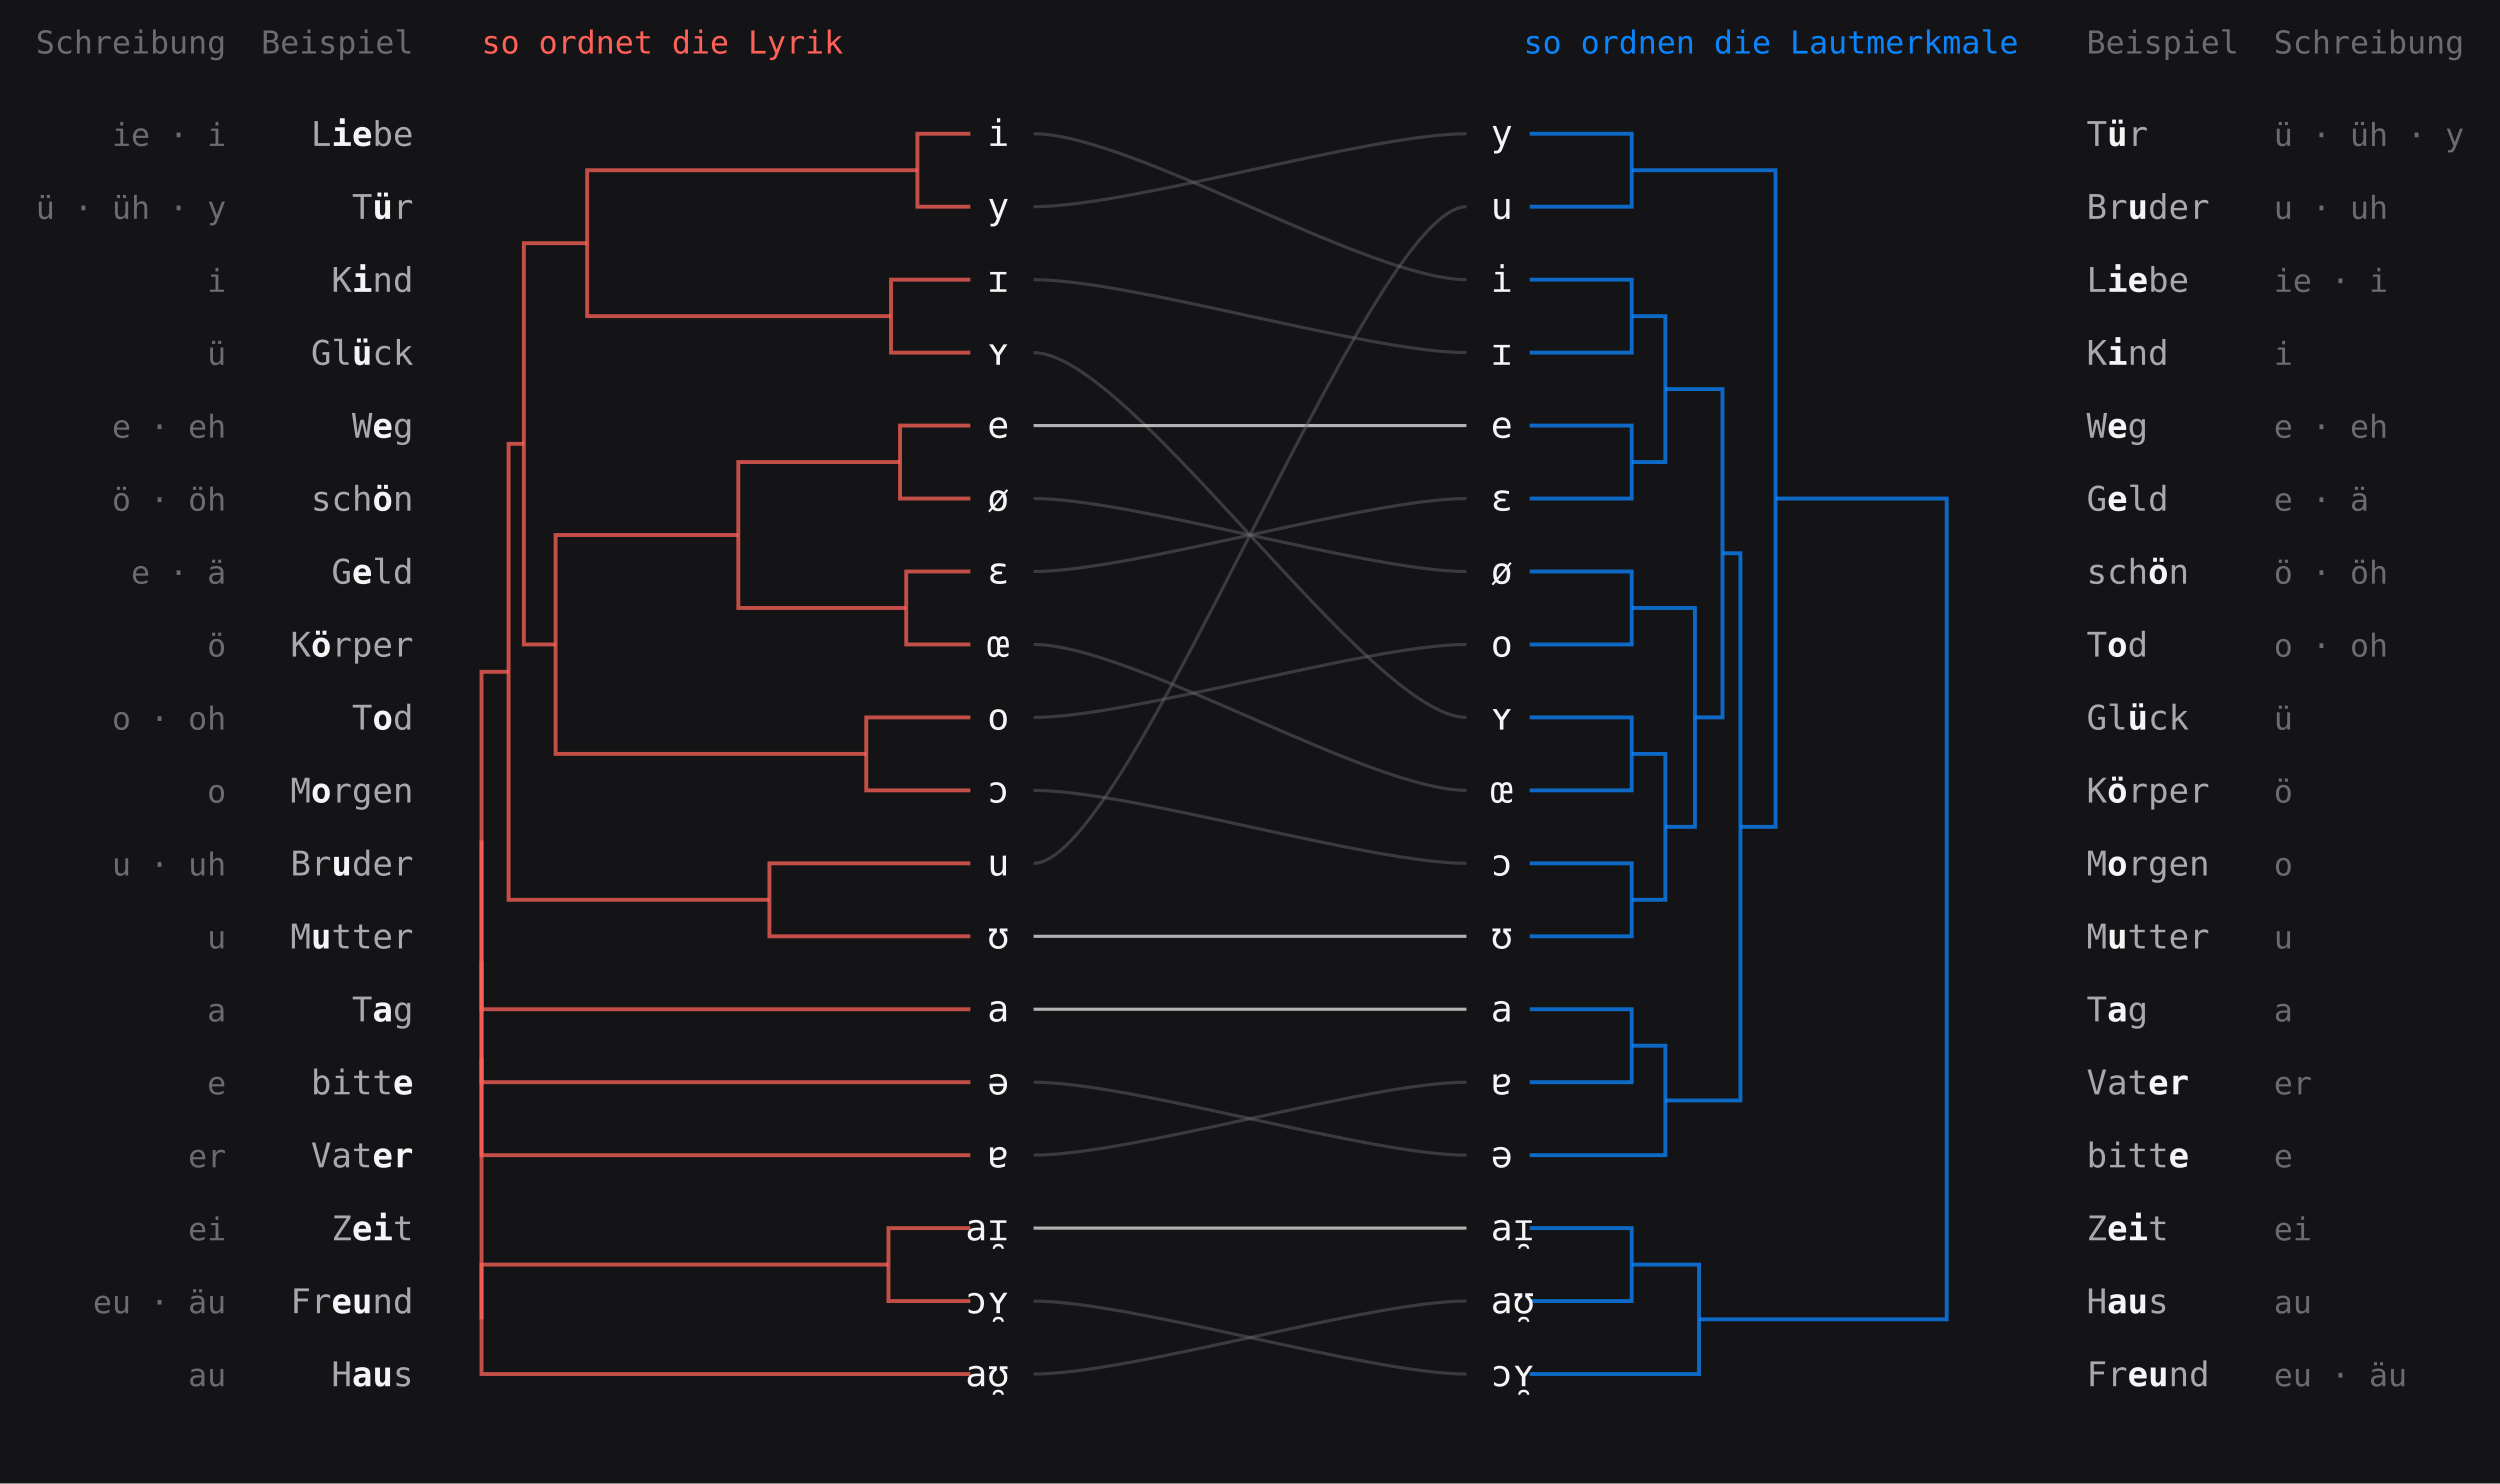
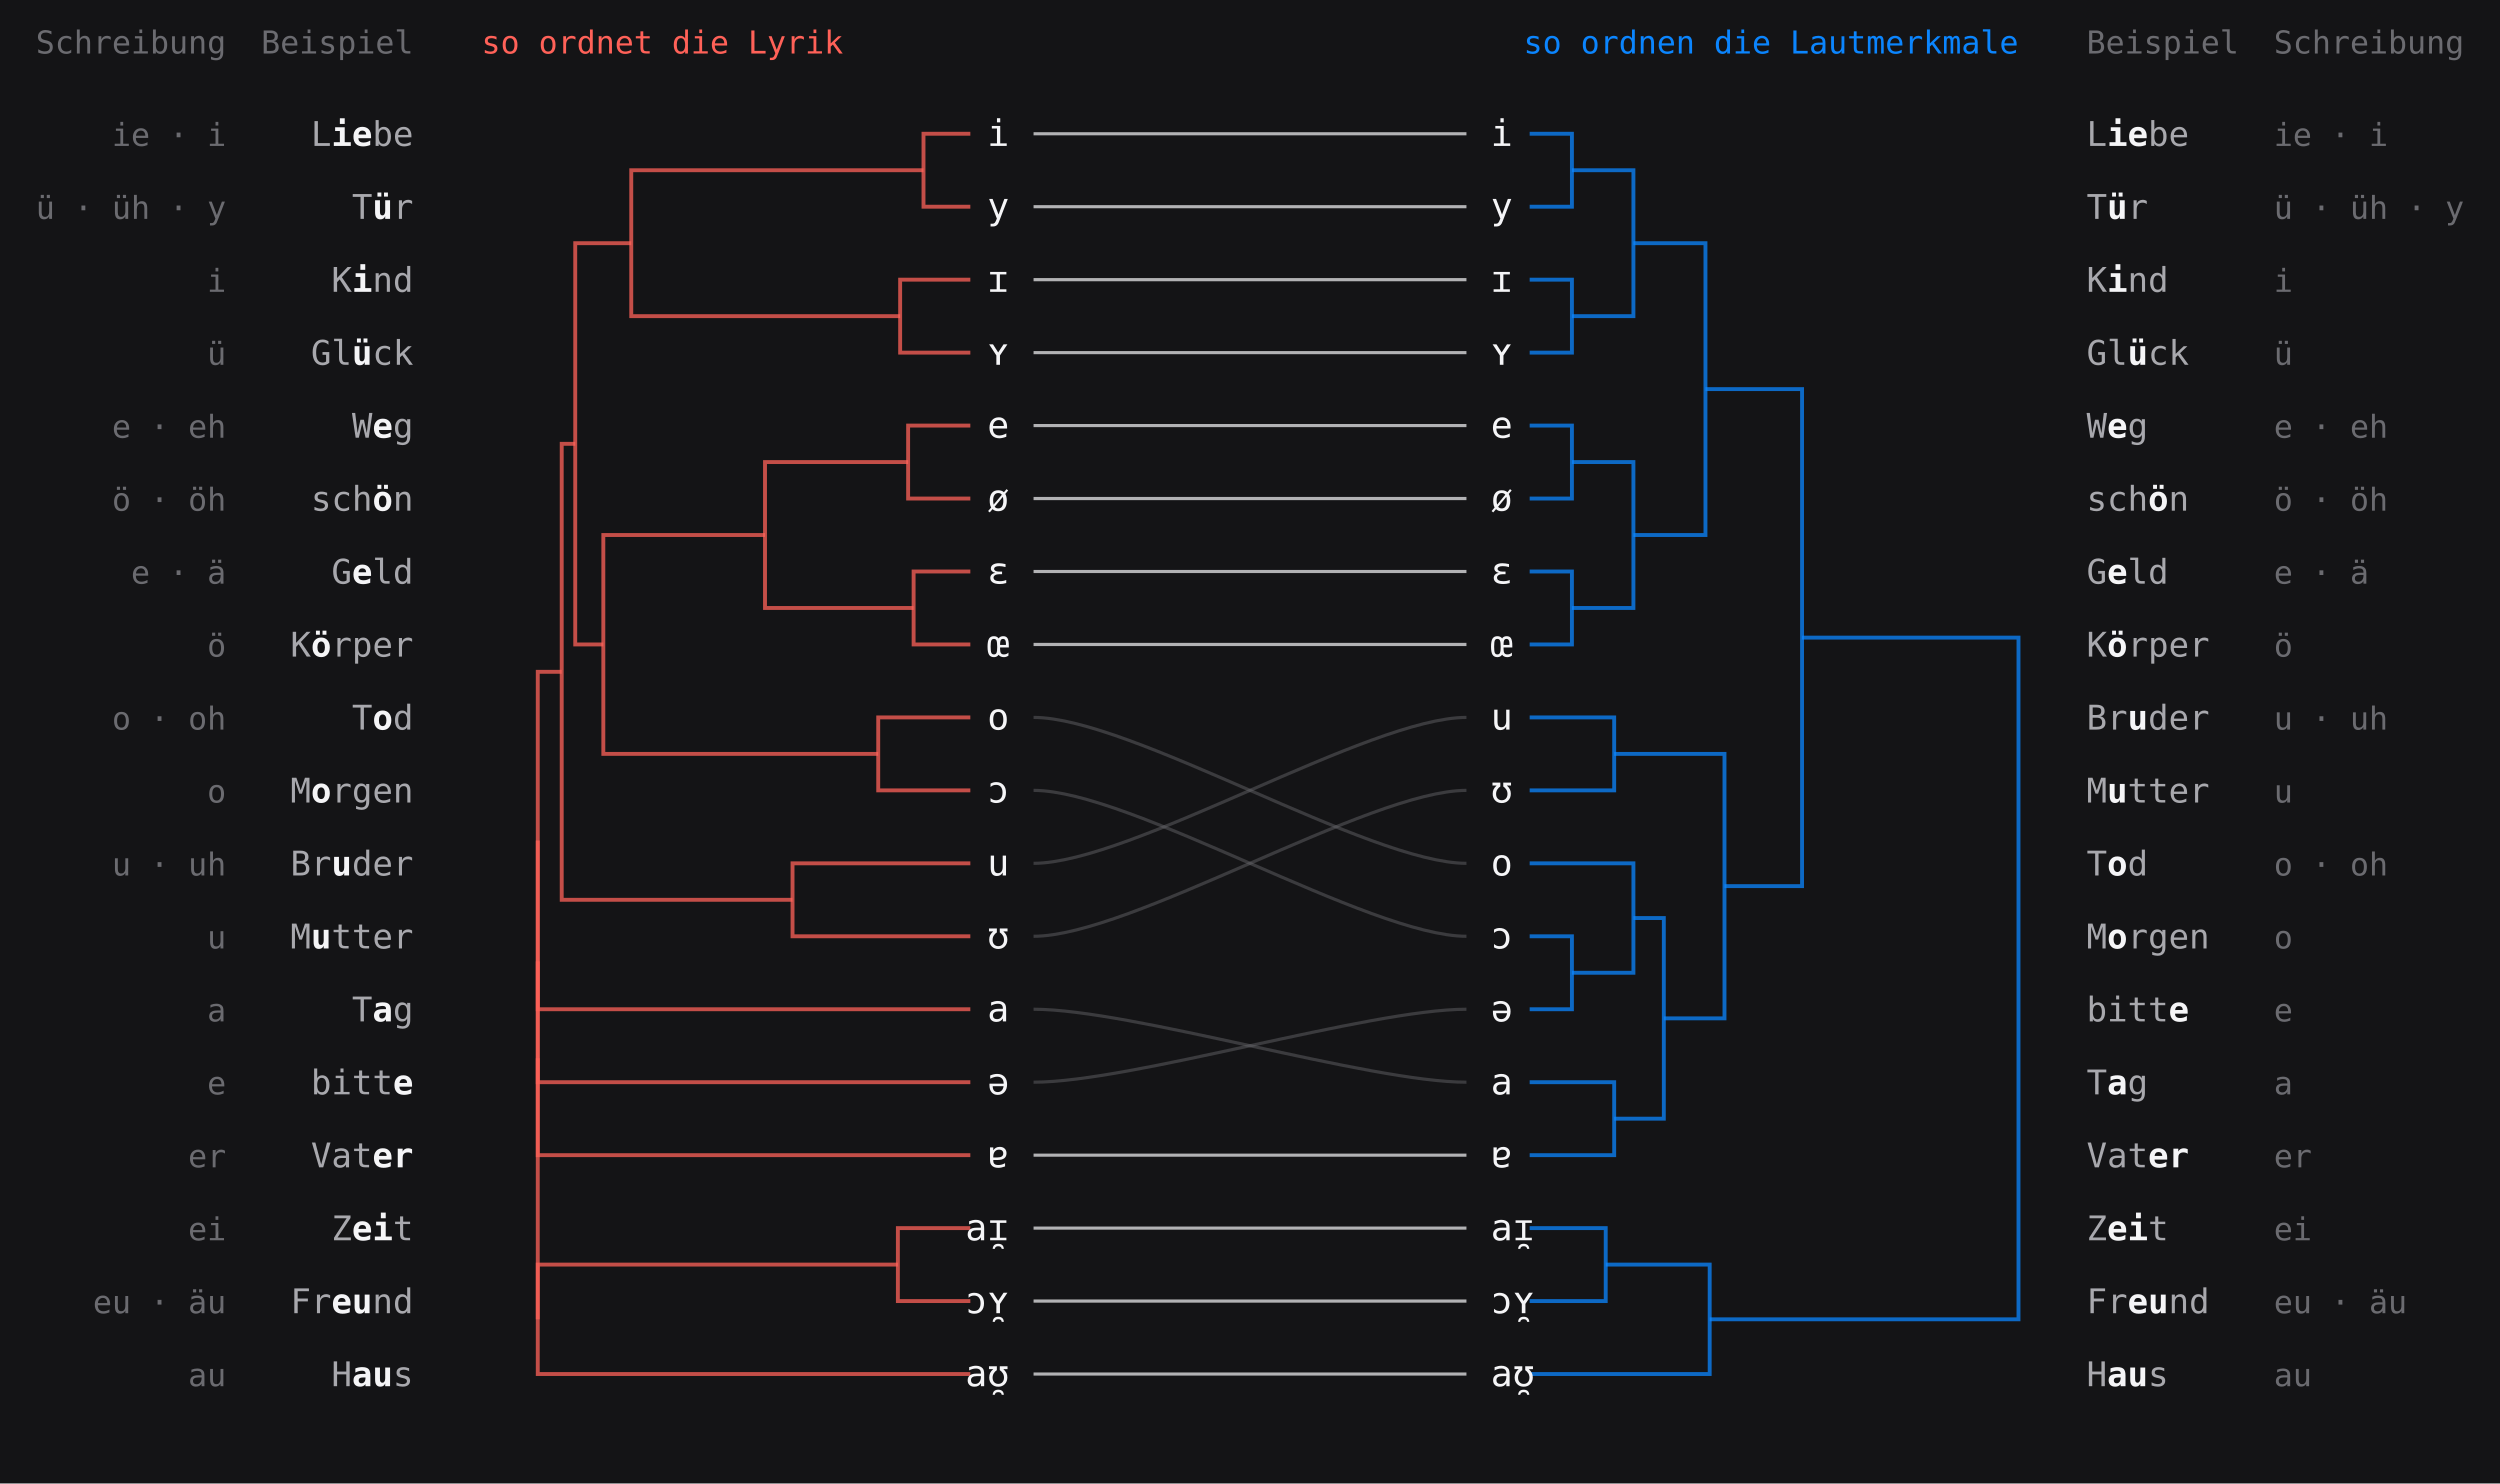
<svg xmlns="http://www.w3.org/2000/svg" viewBox="0 0 1028 610" font-family="ui-monospace,Menlo,monospace">
  <rect width="1028" height="610" fill="#141416" />
-   <path d="M399 55H377.239V85H399" fill="none" stroke="#ff6158" stroke-width="1.6" stroke-opacity=".75" />
-   <path d="M399 115H366.386V145H399" fill="none" stroke="#ff6158" stroke-width="1.6" stroke-opacity=".75" />
-   <path d="M377.239 70H241.445V130H366.386" fill="none" stroke="#ff6158" stroke-width="1.6" stroke-opacity=".75" />
-   <path d="M399 175H370.096V205H399" fill="none" stroke="#ff6158" stroke-width="1.6" stroke-opacity=".75" />
-   <path d="M399 235H372.643V265H399" fill="none" stroke="#ff6158" stroke-width="1.6" stroke-opacity=".75" />
-   <path d="M370.096 190H303.594V250H372.643" fill="none" stroke="#ff6158" stroke-width="1.6" stroke-opacity=".75" />
-   <path d="M399 295H356.198V325H399" fill="none" stroke="#ff6158" stroke-width="1.6" stroke-opacity=".75" />
-   <path d="M303.594 220H228.466V310H356.198" fill="none" stroke="#ff6158" stroke-width="1.6" stroke-opacity=".75" />
-   <path d="M241.445 100H215.409V265H228.466" fill="none" stroke="#ff6158" stroke-width="1.6" stroke-opacity=".75" />
-   <path d="M399 355H316.385V385H399" fill="none" stroke="#ff6158" stroke-width="1.6" stroke-opacity=".75" />
-   <path d="M215.409 182.5H209.13V370H316.385" fill="none" stroke="#ff6158" stroke-width="1.6" stroke-opacity=".75" />
-   <path d="M209.13 276.25H198V415H399" fill="none" stroke="#ff6158" stroke-width="1.6" stroke-opacity=".75" />
-   <path d="M198 345.625H198V445H399" fill="none" stroke="#ff6158" stroke-width="1.6" stroke-opacity=".75" />
-   <path d="M198 395.312H198V475H399" fill="none" stroke="#ff6158" stroke-width="1.6" stroke-opacity=".75" />
-   <path d="M399 505H365.334V535H399" fill="none" stroke="#ff6158" stroke-width="1.6" stroke-opacity=".75" />
-   <path d="M365.334 520H198V565H399" fill="none" stroke="#ff6158" stroke-width="1.6" stroke-opacity=".75" />
-   <path d="M198 435.156H198V542.5H198" fill="none" stroke="#ff6158" stroke-width="1.6" stroke-opacity=".75" />
-   <path d="M629 55H670.95V85H629" fill="none" stroke="#0b85fe" stroke-width="1.6" stroke-opacity=".75" />
-   <path d="M629 115H670.95V145H629" fill="none" stroke="#0b85fe" stroke-width="1.6" stroke-opacity=".75" />
-   <path d="M629 175H670.95V205H629" fill="none" stroke="#0b85fe" stroke-width="1.6" stroke-opacity=".75" />
-   <path d="M670.95 130H684.793V190H670.95" fill="none" stroke="#0b85fe" stroke-width="1.6" stroke-opacity=".75" />
-   <path d="M629 235H670.95V265H629" fill="none" stroke="#0b85fe" stroke-width="1.6" stroke-opacity=".75" />
-   <path d="M629 295H670.95V325H629" fill="none" stroke="#0b85fe" stroke-width="1.6" stroke-opacity=".75" />
-   <path d="M629 355H670.95V385H629" fill="none" stroke="#0b85fe" stroke-width="1.6" stroke-opacity=".75" />
-   <path d="M670.95 310H684.793V370H670.95" fill="none" stroke="#0b85fe" stroke-width="1.6" stroke-opacity=".75" />
-   <path d="M670.95 250H696.952V340H684.793" fill="none" stroke="#0b85fe" stroke-width="1.6" stroke-opacity=".75" />
-   <path d="M684.793 160H708.281V295H696.952" fill="none" stroke="#0b85fe" stroke-width="1.6" stroke-opacity=".75" />
-   <path d="M629 415H670.95V445H629" fill="none" stroke="#0b85fe" stroke-width="1.6" stroke-opacity=".75" />
-   <path d="M670.95 430H684.793V475H629" fill="none" stroke="#0b85fe" stroke-width="1.6" stroke-opacity=".75" />
-   <path d="M708.281 227.5H715.668V452.5H684.793" fill="none" stroke="#0b85fe" stroke-width="1.6" stroke-opacity=".75" />
-   <path d="M670.95 70H730.098V340H715.668" fill="none" stroke="#0b85fe" stroke-width="1.6" stroke-opacity=".75" />
-   <path d="M629 505H670.95V535H629" fill="none" stroke="#0b85fe" stroke-width="1.6" stroke-opacity=".75" />
-   <path d="M670.95 520H698.636V565H629" fill="none" stroke="#0b85fe" stroke-width="1.6" stroke-opacity=".75" />
-   <path d="M730.098 205H800.476V542.5H698.636" fill="none" stroke="#0b85fe" stroke-width="1.6" stroke-opacity=".75" />
-   <path d="M425 55C465 55 563 115 603 115" fill="none" stroke="#6b6b70" stroke-width="1.3" stroke-opacity="0.45" />
+   <path d="M399 55H379.743V85H399" fill="none" stroke="#ff6158" stroke-width="1.6" stroke-opacity=".75" />
+   <path d="M399 115H370.139V145H399" fill="none" stroke="#ff6158" stroke-width="1.6" stroke-opacity=".75" />
+   <path d="M379.743 70H259.574V130H370.139" fill="none" stroke="#ff6158" stroke-width="1.6" stroke-opacity=".75" />
+   <path d="M399 175H373.422V205H399" fill="none" stroke="#ff6158" stroke-width="1.6" stroke-opacity=".75" />
+   <path d="M399 235H375.676V265H399" fill="none" stroke="#ff6158" stroke-width="1.6" stroke-opacity=".75" />
+   <path d="M373.422 190H314.572V250H375.676" fill="none" stroke="#ff6158" stroke-width="1.6" stroke-opacity=".75" />
+   <path d="M399 295H361.123V325H399" fill="none" stroke="#ff6158" stroke-width="1.6" stroke-opacity=".75" />
+   <path d="M314.572 220H248.088V310H361.123" fill="none" stroke="#ff6158" stroke-width="1.6" stroke-opacity=".75" />
+   <path d="M259.574 100H236.534V265H248.088" fill="none" stroke="#ff6158" stroke-width="1.6" stroke-opacity=".75" />
+   <path d="M399 355H325.891V385H399" fill="none" stroke="#ff6158" stroke-width="1.6" stroke-opacity=".75" />
+   <path d="M236.534 182.5H230.977V370H325.891" fill="none" stroke="#ff6158" stroke-width="1.6" stroke-opacity=".75" />
+   <path d="M230.977 276.25H221.128V415H399" fill="none" stroke="#ff6158" stroke-width="1.6" stroke-opacity=".75" />
+   <path d="M221.128 345.625H221.128V445H399" fill="none" stroke="#ff6158" stroke-width="1.6" stroke-opacity=".75" />
+   <path d="M221.128 395.312H221.128V475H399" fill="none" stroke="#ff6158" stroke-width="1.6" stroke-opacity=".75" />
+   <path d="M399 505H369.208V535H399" fill="none" stroke="#ff6158" stroke-width="1.6" stroke-opacity=".75" />
+   <path d="M369.208 520H221.128V565H399" fill="none" stroke="#ff6158" stroke-width="1.6" stroke-opacity=".75" />
+   <path d="M221.128 435.156H221.128V542.5H221.128" fill="none" stroke="#ff6158" stroke-width="1.6" stroke-opacity=".75" />
+   <path d="M629 55H646.376V85H629" fill="none" stroke="#0b85fe" stroke-width="1.6" stroke-opacity=".75" />
+   <path d="M629 115H646.376V145H629" fill="none" stroke="#0b85fe" stroke-width="1.6" stroke-opacity=".75" />
+   <path d="M646.376 70H671.66V130H646.376" fill="none" stroke="#0b85fe" stroke-width="1.6" stroke-opacity=".75" />
+   <path d="M629 175H646.376V205H629" fill="none" stroke="#0b85fe" stroke-width="1.6" stroke-opacity=".75" />
+   <path d="M629 235H646.376V265H629" fill="none" stroke="#0b85fe" stroke-width="1.6" stroke-opacity=".75" />
+   <path d="M646.376 190H671.66V250H646.376" fill="none" stroke="#0b85fe" stroke-width="1.6" stroke-opacity=".75" />
+   <path d="M671.66 100H701.286V220H671.66" fill="none" stroke="#0b85fe" stroke-width="1.6" stroke-opacity=".75" />
+   <path d="M629 295H663.751V325H629" fill="none" stroke="#0b85fe" stroke-width="1.6" stroke-opacity=".75" />
+   <path d="M629 385H646.376V415H629" fill="none" stroke="#0b85fe" stroke-width="1.6" stroke-opacity=".75" />
+   <path d="M629 355H671.66V400H646.376" fill="none" stroke="#0b85fe" stroke-width="1.6" stroke-opacity=".75" />
+   <path d="M629 445H663.751V475H629" fill="none" stroke="#0b85fe" stroke-width="1.6" stroke-opacity=".75" />
+   <path d="M671.66 377.5H684.165V460H663.751" fill="none" stroke="#0b85fe" stroke-width="1.6" stroke-opacity=".75" />
+   <path d="M663.751 310H709.106V418.75H684.165" fill="none" stroke="#0b85fe" stroke-width="1.6" stroke-opacity=".75" />
+   <path d="M701.286 160H741.005V364.375H709.106" fill="none" stroke="#0b85fe" stroke-width="1.6" stroke-opacity=".75" />
+   <path d="M629 505H660.272V535H629" fill="none" stroke="#0b85fe" stroke-width="1.6" stroke-opacity=".75" />
+   <path d="M660.272 520H703.02V565H629" fill="none" stroke="#0b85fe" stroke-width="1.6" stroke-opacity=".75" />
+   <path d="M741.005 262.188H830V542.5H703.02" fill="none" stroke="#0b85fe" stroke-width="1.6" stroke-opacity=".75" />
+   <path d="M425 55C465 55 563 55 603 55" fill="none" stroke="#f5f5f7" stroke-width="1.3" stroke-opacity="0.7" />
  <text x="415" y="60" text-anchor="end" fill="#f5f5f7" font-size="15">i</text>
-   <text x="613" y="120" fill="#f5f5f7" font-size="15">i</text>
-   <path d="M425 85C465 85 563 55 603 55" fill="none" stroke="#6b6b70" stroke-width="1.3" stroke-opacity="0.45" />
+   <text x="613" y="60" fill="#f5f5f7" font-size="15">i</text>
+   <path d="M425 85C465 85 563 85 603 85" fill="none" stroke="#f5f5f7" stroke-width="1.3" stroke-opacity="0.7" />
  <text x="415" y="90" text-anchor="end" fill="#f5f5f7" font-size="15">y</text>
-   <text x="613" y="60" fill="#f5f5f7" font-size="15">y</text>
-   <path d="M425 115C465 115 563 145 603 145" fill="none" stroke="#6b6b70" stroke-width="1.3" stroke-opacity="0.45" />
+   <text x="613" y="90" fill="#f5f5f7" font-size="15">y</text>
+   <path d="M425 115C465 115 563 115 603 115" fill="none" stroke="#f5f5f7" stroke-width="1.3" stroke-opacity="0.7" />
  <text x="415" y="120" text-anchor="end" fill="#f5f5f7" font-size="15">ɪ</text>
-   <text x="613" y="150" fill="#f5f5f7" font-size="15">ɪ</text>
-   <path d="M425 145C465 145 563 295 603 295" fill="none" stroke="#6b6b70" stroke-width="1.3" stroke-opacity="0.45" />
+   <text x="613" y="120" fill="#f5f5f7" font-size="15">ɪ</text>
+   <path d="M425 145C465 145 563 145 603 145" fill="none" stroke="#f5f5f7" stroke-width="1.3" stroke-opacity="0.7" />
  <text x="415" y="150" text-anchor="end" fill="#f5f5f7" font-size="15">ʏ</text>
-   <text x="613" y="300" fill="#f5f5f7" font-size="15">ʏ</text>
+   <text x="613" y="150" fill="#f5f5f7" font-size="15">ʏ</text>
  <path d="M425 175C465 175 563 175 603 175" fill="none" stroke="#f5f5f7" stroke-width="1.3" stroke-opacity="0.7" />
  <text x="415" y="180" text-anchor="end" fill="#f5f5f7" font-size="15">e</text>
  <text x="613" y="180" fill="#f5f5f7" font-size="15">e</text>
-   <path d="M425 205C465 205 563 235 603 235" fill="none" stroke="#6b6b70" stroke-width="1.3" stroke-opacity="0.45" />
+   <path d="M425 205C465 205 563 205 603 205" fill="none" stroke="#f5f5f7" stroke-width="1.3" stroke-opacity="0.7" />
  <text x="415" y="210" text-anchor="end" fill="#f5f5f7" font-size="15">ø</text>
-   <text x="613" y="240" fill="#f5f5f7" font-size="15">ø</text>
-   <path d="M425 235C465 235 563 205 603 205" fill="none" stroke="#6b6b70" stroke-width="1.3" stroke-opacity="0.45" />
+   <text x="613" y="210" fill="#f5f5f7" font-size="15">ø</text>
+   <path d="M425 235C465 235 563 235 603 235" fill="none" stroke="#f5f5f7" stroke-width="1.3" stroke-opacity="0.7" />
  <text x="415" y="240" text-anchor="end" fill="#f5f5f7" font-size="15">ɛ</text>
-   <text x="613" y="210" fill="#f5f5f7" font-size="15">ɛ</text>
-   <path d="M425 265C465 265 563 325 603 325" fill="none" stroke="#6b6b70" stroke-width="1.3" stroke-opacity="0.45" />
+   <text x="613" y="240" fill="#f5f5f7" font-size="15">ɛ</text>
+   <path d="M425 265C465 265 563 265 603 265" fill="none" stroke="#f5f5f7" stroke-width="1.3" stroke-opacity="0.7" />
  <text x="415" y="270" text-anchor="end" fill="#f5f5f7" font-size="15">œ</text>
-   <text x="613" y="330" fill="#f5f5f7" font-size="15">œ</text>
-   <path d="M425 295C465 295 563 265 603 265" fill="none" stroke="#6b6b70" stroke-width="1.3" stroke-opacity="0.45" />
+   <text x="613" y="270" fill="#f5f5f7" font-size="15">œ</text>
+   <path d="M425 295C465 295 563 355 603 355" fill="none" stroke="#6b6b70" stroke-width="1.3" stroke-opacity="0.45" />
  <text x="415" y="300" text-anchor="end" fill="#f5f5f7" font-size="15">o</text>
-   <text x="613" y="270" fill="#f5f5f7" font-size="15">o</text>
-   <path d="M425 325C465 325 563 355 603 355" fill="none" stroke="#6b6b70" stroke-width="1.3" stroke-opacity="0.45" />
+   <text x="613" y="360" fill="#f5f5f7" font-size="15">o</text>
+   <path d="M425 325C465 325 563 385 603 385" fill="none" stroke="#6b6b70" stroke-width="1.3" stroke-opacity="0.45" />
  <text x="415" y="330" text-anchor="end" fill="#f5f5f7" font-size="15">ɔ</text>
-   <text x="613" y="360" fill="#f5f5f7" font-size="15">ɔ</text>
-   <path d="M425 355C465 355 563 85 603 85" fill="none" stroke="#6b6b70" stroke-width="1.3" stroke-opacity="0.45" />
+   <text x="613" y="390" fill="#f5f5f7" font-size="15">ɔ</text>
+   <path d="M425 355C465 355 563 295 603 295" fill="none" stroke="#6b6b70" stroke-width="1.3" stroke-opacity="0.45" />
  <text x="415" y="360" text-anchor="end" fill="#f5f5f7" font-size="15">u</text>
-   <text x="613" y="90" fill="#f5f5f7" font-size="15">u</text>
-   <path d="M425 385C465 385 563 385 603 385" fill="none" stroke="#f5f5f7" stroke-width="1.3" stroke-opacity="0.7" />
+   <text x="613" y="300" fill="#f5f5f7" font-size="15">u</text>
+   <path d="M425 385C465 385 563 325 603 325" fill="none" stroke="#6b6b70" stroke-width="1.3" stroke-opacity="0.45" />
  <text x="415" y="390" text-anchor="end" fill="#f5f5f7" font-size="15">ʊ</text>
-   <text x="613" y="390" fill="#f5f5f7" font-size="15">ʊ</text>
-   <path d="M425 415C465 415 563 415 603 415" fill="none" stroke="#f5f5f7" stroke-width="1.3" stroke-opacity="0.7" />
+   <text x="613" y="330" fill="#f5f5f7" font-size="15">ʊ</text>
+   <path d="M425 415C465 415 563 445 603 445" fill="none" stroke="#6b6b70" stroke-width="1.3" stroke-opacity="0.45" />
  <text x="415" y="420" text-anchor="end" fill="#f5f5f7" font-size="15">a</text>
-   <text x="613" y="420" fill="#f5f5f7" font-size="15">a</text>
-   <path d="M425 445C465 445 563 475 603 475" fill="none" stroke="#6b6b70" stroke-width="1.3" stroke-opacity="0.45" />
+   <text x="613" y="450" fill="#f5f5f7" font-size="15">a</text>
+   <path d="M425 445C465 445 563 415 603 415" fill="none" stroke="#6b6b70" stroke-width="1.3" stroke-opacity="0.45" />
  <text x="415" y="450" text-anchor="end" fill="#f5f5f7" font-size="15">ə</text>
-   <text x="613" y="480" fill="#f5f5f7" font-size="15">ə</text>
-   <path d="M425 475C465 475 563 445 603 445" fill="none" stroke="#6b6b70" stroke-width="1.3" stroke-opacity="0.45" />
+   <text x="613" y="420" fill="#f5f5f7" font-size="15">ə</text>
+   <path d="M425 475C465 475 563 475 603 475" fill="none" stroke="#f5f5f7" stroke-width="1.3" stroke-opacity="0.7" />
  <text x="415" y="480" text-anchor="end" fill="#f5f5f7" font-size="15">ɐ</text>
-   <text x="613" y="450" fill="#f5f5f7" font-size="15">ɐ</text>
+   <text x="613" y="480" fill="#f5f5f7" font-size="15">ɐ</text>
  <path d="M425 505C465 505 563 505 603 505" fill="none" stroke="#f5f5f7" stroke-width="1.3" stroke-opacity="0.7" />
  <text x="415" y="510" text-anchor="end" fill="#f5f5f7" font-size="15">aɪ̯</text>
  <text x="613" y="510" fill="#f5f5f7" font-size="15">aɪ̯</text>
-   <path d="M425 535C465 535 563 565 603 565" fill="none" stroke="#6b6b70" stroke-width="1.3" stroke-opacity="0.45" />
+   <path d="M425 535C465 535 563 535 603 535" fill="none" stroke="#f5f5f7" stroke-width="1.3" stroke-opacity="0.7" />
  <text x="415" y="540" text-anchor="end" fill="#f5f5f7" font-size="15">ɔʏ̯</text>
-   <text x="613" y="570" fill="#f5f5f7" font-size="15">ɔʏ̯</text>
-   <path d="M425 565C465 565 563 535 603 535" fill="none" stroke="#6b6b70" stroke-width="1.3" stroke-opacity="0.45" />
+   <text x="613" y="540" fill="#f5f5f7" font-size="15">ɔʏ̯</text>
+   <path d="M425 565C465 565 563 565 603 565" fill="none" stroke="#f5f5f7" stroke-width="1.3" stroke-opacity="0.7" />
  <text x="415" y="570" text-anchor="end" fill="#f5f5f7" font-size="15">aʊ̯</text>
-   <text x="613" y="540" fill="#f5f5f7" font-size="15">aʊ̯</text>
+   <text x="613" y="570" fill="#f5f5f7" font-size="15">aʊ̯</text>
  <text x="170" y="60" text-anchor="end" fill="#a8a8ad" font-size="14">L<tspan font-weight="700" fill="#f5f5f7">ie</tspan>be</text>
  <text x="93" y="60" text-anchor="end" fill="#6b6b70" font-size="13">ie · i</text>
  <text x="170" y="90" text-anchor="end" fill="#a8a8ad" font-size="14">T<tspan font-weight="700" fill="#f5f5f7">ü</tspan>r</text>
  <text x="93" y="90" text-anchor="end" fill="#6b6b70" font-size="13">ü · üh · y</text>
  <text x="170" y="120" text-anchor="end" fill="#a8a8ad" font-size="14">K<tspan font-weight="700" fill="#f5f5f7">i</tspan>nd</text>
  <text x="93" y="120" text-anchor="end" fill="#6b6b70" font-size="13">i</text>
  <text x="170" y="150" text-anchor="end" fill="#a8a8ad" font-size="14">Gl<tspan font-weight="700" fill="#f5f5f7">ü</tspan>ck</text>
  <text x="93" y="150" text-anchor="end" fill="#6b6b70" font-size="13">ü</text>
  <text x="170" y="180" text-anchor="end" fill="#a8a8ad" font-size="14">W<tspan font-weight="700" fill="#f5f5f7">e</tspan>g</text>
  <text x="93" y="180" text-anchor="end" fill="#6b6b70" font-size="13">e · eh</text>
  <text x="170" y="210" text-anchor="end" fill="#a8a8ad" font-size="14">sch<tspan font-weight="700" fill="#f5f5f7">ö</tspan>n</text>
  <text x="93" y="210" text-anchor="end" fill="#6b6b70" font-size="13">ö · öh</text>
  <text x="170" y="240" text-anchor="end" fill="#a8a8ad" font-size="14">G<tspan font-weight="700" fill="#f5f5f7">e</tspan>ld</text>
  <text x="93" y="240" text-anchor="end" fill="#6b6b70" font-size="13">e · ä</text>
  <text x="170" y="270" text-anchor="end" fill="#a8a8ad" font-size="14">K<tspan font-weight="700" fill="#f5f5f7">ö</tspan>rper</text>
  <text x="93" y="270" text-anchor="end" fill="#6b6b70" font-size="13">ö</text>
  <text x="170" y="300" text-anchor="end" fill="#a8a8ad" font-size="14">T<tspan font-weight="700" fill="#f5f5f7">o</tspan>d</text>
  <text x="93" y="300" text-anchor="end" fill="#6b6b70" font-size="13">o · oh</text>
  <text x="170" y="330" text-anchor="end" fill="#a8a8ad" font-size="14">M<tspan font-weight="700" fill="#f5f5f7">o</tspan>rgen</text>
  <text x="93" y="330" text-anchor="end" fill="#6b6b70" font-size="13">o</text>
  <text x="170" y="360" text-anchor="end" fill="#a8a8ad" font-size="14">Br<tspan font-weight="700" fill="#f5f5f7">u</tspan>der</text>
  <text x="93" y="360" text-anchor="end" fill="#6b6b70" font-size="13">u · uh</text>
  <text x="170" y="390" text-anchor="end" fill="#a8a8ad" font-size="14">M<tspan font-weight="700" fill="#f5f5f7">u</tspan>tter</text>
  <text x="93" y="390" text-anchor="end" fill="#6b6b70" font-size="13">u</text>
  <text x="170" y="420" text-anchor="end" fill="#a8a8ad" font-size="14">T<tspan font-weight="700" fill="#f5f5f7">a</tspan>g</text>
  <text x="93" y="420" text-anchor="end" fill="#6b6b70" font-size="13">a</text>
  <text x="170" y="450" text-anchor="end" fill="#a8a8ad" font-size="14">bitt<tspan font-weight="700" fill="#f5f5f7">e</tspan>
  </text>
  <text x="93" y="450" text-anchor="end" fill="#6b6b70" font-size="13">e</text>
  <text x="170" y="480" text-anchor="end" fill="#a8a8ad" font-size="14">Vat<tspan font-weight="700" fill="#f5f5f7">er</tspan>
  </text>
  <text x="93" y="480" text-anchor="end" fill="#6b6b70" font-size="13">er</text>
  <text x="170" y="510" text-anchor="end" fill="#a8a8ad" font-size="14">Z<tspan font-weight="700" fill="#f5f5f7">ei</tspan>t</text>
  <text x="93" y="510" text-anchor="end" fill="#6b6b70" font-size="13">ei</text>
  <text x="170" y="540" text-anchor="end" fill="#a8a8ad" font-size="14">Fr<tspan font-weight="700" fill="#f5f5f7">eu</tspan>nd</text>
  <text x="93" y="540" text-anchor="end" fill="#6b6b70" font-size="13">eu · äu</text>
  <text x="170" y="570" text-anchor="end" fill="#a8a8ad" font-size="14">H<tspan font-weight="700" fill="#f5f5f7">au</tspan>s</text>
  <text x="93" y="570" text-anchor="end" fill="#6b6b70" font-size="13">au</text>
-   <text x="858" y="60" fill="#a8a8ad" font-size="14">T<tspan font-weight="700" fill="#f5f5f7">ü</tspan>r</text>
-   <text x="935" y="60" fill="#6b6b70" font-size="13">ü · üh · y</text>
-   <text x="858" y="90" fill="#a8a8ad" font-size="14">Br<tspan font-weight="700" fill="#f5f5f7">u</tspan>der</text>
-   <text x="935" y="90" fill="#6b6b70" font-size="13">u · uh</text>
-   <text x="858" y="120" fill="#a8a8ad" font-size="14">L<tspan font-weight="700" fill="#f5f5f7">ie</tspan>be</text>
-   <text x="935" y="120" fill="#6b6b70" font-size="13">ie · i</text>
-   <text x="858" y="150" fill="#a8a8ad" font-size="14">K<tspan font-weight="700" fill="#f5f5f7">i</tspan>nd</text>
-   <text x="935" y="150" fill="#6b6b70" font-size="13">i</text>
+   <text x="858" y="60" fill="#a8a8ad" font-size="14">L<tspan font-weight="700" fill="#f5f5f7">ie</tspan>be</text>
+   <text x="935" y="60" fill="#6b6b70" font-size="13">ie · i</text>
+   <text x="858" y="90" fill="#a8a8ad" font-size="14">T<tspan font-weight="700" fill="#f5f5f7">ü</tspan>r</text>
+   <text x="935" y="90" fill="#6b6b70" font-size="13">ü · üh · y</text>
+   <text x="858" y="120" fill="#a8a8ad" font-size="14">K<tspan font-weight="700" fill="#f5f5f7">i</tspan>nd</text>
+   <text x="935" y="120" fill="#6b6b70" font-size="13">i</text>
+   <text x="858" y="150" fill="#a8a8ad" font-size="14">Gl<tspan font-weight="700" fill="#f5f5f7">ü</tspan>ck</text>
+   <text x="935" y="150" fill="#6b6b70" font-size="13">ü</text>
  <text x="858" y="180" fill="#a8a8ad" font-size="14">W<tspan font-weight="700" fill="#f5f5f7">e</tspan>g</text>
  <text x="935" y="180" fill="#6b6b70" font-size="13">e · eh</text>
-   <text x="858" y="210" fill="#a8a8ad" font-size="14">G<tspan font-weight="700" fill="#f5f5f7">e</tspan>ld</text>
-   <text x="935" y="210" fill="#6b6b70" font-size="13">e · ä</text>
-   <text x="858" y="240" fill="#a8a8ad" font-size="14">sch<tspan font-weight="700" fill="#f5f5f7">ö</tspan>n</text>
-   <text x="935" y="240" fill="#6b6b70" font-size="13">ö · öh</text>
-   <text x="858" y="270" fill="#a8a8ad" font-size="14">T<tspan font-weight="700" fill="#f5f5f7">o</tspan>d</text>
-   <text x="935" y="270" fill="#6b6b70" font-size="13">o · oh</text>
-   <text x="858" y="300" fill="#a8a8ad" font-size="14">Gl<tspan font-weight="700" fill="#f5f5f7">ü</tspan>ck</text>
-   <text x="935" y="300" fill="#6b6b70" font-size="13">ü</text>
-   <text x="858" y="330" fill="#a8a8ad" font-size="14">K<tspan font-weight="700" fill="#f5f5f7">ö</tspan>rper</text>
-   <text x="935" y="330" fill="#6b6b70" font-size="13">ö</text>
-   <text x="858" y="360" fill="#a8a8ad" font-size="14">M<tspan font-weight="700" fill="#f5f5f7">o</tspan>rgen</text>
-   <text x="935" y="360" fill="#6b6b70" font-size="13">o</text>
-   <text x="858" y="390" fill="#a8a8ad" font-size="14">M<tspan font-weight="700" fill="#f5f5f7">u</tspan>tter</text>
-   <text x="935" y="390" fill="#6b6b70" font-size="13">u</text>
-   <text x="858" y="420" fill="#a8a8ad" font-size="14">T<tspan font-weight="700" fill="#f5f5f7">a</tspan>g</text>
-   <text x="935" y="420" fill="#6b6b70" font-size="13">a</text>
-   <text x="858" y="450" fill="#a8a8ad" font-size="14">Vat<tspan font-weight="700" fill="#f5f5f7">er</tspan>
+   <text x="858" y="210" fill="#a8a8ad" font-size="14">sch<tspan font-weight="700" fill="#f5f5f7">ö</tspan>n</text>
+   <text x="935" y="210" fill="#6b6b70" font-size="13">ö · öh</text>
+   <text x="858" y="240" fill="#a8a8ad" font-size="14">G<tspan font-weight="700" fill="#f5f5f7">e</tspan>ld</text>
+   <text x="935" y="240" fill="#6b6b70" font-size="13">e · ä</text>
+   <text x="858" y="270" fill="#a8a8ad" font-size="14">K<tspan font-weight="700" fill="#f5f5f7">ö</tspan>rper</text>
+   <text x="935" y="270" fill="#6b6b70" font-size="13">ö</text>
+   <text x="858" y="300" fill="#a8a8ad" font-size="14">Br<tspan font-weight="700" fill="#f5f5f7">u</tspan>der</text>
+   <text x="935" y="300" fill="#6b6b70" font-size="13">u · uh</text>
+   <text x="858" y="330" fill="#a8a8ad" font-size="14">M<tspan font-weight="700" fill="#f5f5f7">u</tspan>tter</text>
+   <text x="935" y="330" fill="#6b6b70" font-size="13">u</text>
+   <text x="858" y="360" fill="#a8a8ad" font-size="14">T<tspan font-weight="700" fill="#f5f5f7">o</tspan>d</text>
+   <text x="935" y="360" fill="#6b6b70" font-size="13">o · oh</text>
+   <text x="858" y="390" fill="#a8a8ad" font-size="14">M<tspan font-weight="700" fill="#f5f5f7">o</tspan>rgen</text>
+   <text x="935" y="390" fill="#6b6b70" font-size="13">o</text>
+   <text x="858" y="420" fill="#a8a8ad" font-size="14">bitt<tspan font-weight="700" fill="#f5f5f7">e</tspan>
  </text>
-   <text x="935" y="450" fill="#6b6b70" font-size="13">er</text>
-   <text x="858" y="480" fill="#a8a8ad" font-size="14">bitt<tspan font-weight="700" fill="#f5f5f7">e</tspan>
+   <text x="935" y="420" fill="#6b6b70" font-size="13">e</text>
+   <text x="858" y="450" fill="#a8a8ad" font-size="14">T<tspan font-weight="700" fill="#f5f5f7">a</tspan>g</text>
+   <text x="935" y="450" fill="#6b6b70" font-size="13">a</text>
+   <text x="858" y="480" fill="#a8a8ad" font-size="14">Vat<tspan font-weight="700" fill="#f5f5f7">er</tspan>
  </text>
-   <text x="935" y="480" fill="#6b6b70" font-size="13">e</text>
+   <text x="935" y="480" fill="#6b6b70" font-size="13">er</text>
  <text x="858" y="510" fill="#a8a8ad" font-size="14">Z<tspan font-weight="700" fill="#f5f5f7">ei</tspan>t</text>
  <text x="935" y="510" fill="#6b6b70" font-size="13">ei</text>
-   <text x="858" y="540" fill="#a8a8ad" font-size="14">H<tspan font-weight="700" fill="#f5f5f7">au</tspan>s</text>
-   <text x="935" y="540" fill="#6b6b70" font-size="13">au</text>
-   <text x="858" y="570" fill="#a8a8ad" font-size="14">Fr<tspan font-weight="700" fill="#f5f5f7">eu</tspan>nd</text>
-   <text x="935" y="570" fill="#6b6b70" font-size="13">eu · äu</text>
+   <text x="858" y="540" fill="#a8a8ad" font-size="14">Fr<tspan font-weight="700" fill="#f5f5f7">eu</tspan>nd</text>
+   <text x="935" y="540" fill="#6b6b70" font-size="13">eu · äu</text>
+   <text x="858" y="570" fill="#a8a8ad" font-size="14">H<tspan font-weight="700" fill="#f5f5f7">au</tspan>s</text>
+   <text x="935" y="570" fill="#6b6b70" font-size="13">au</text>
  <text x="198" y="22" fill="#ff6158" font-size="13">so ordnet die Lyrik</text>
  <text x="830" y="22" text-anchor="end" fill="#0b85fe" font-size="13">so ordnen die Lautmerkmale</text>
  <text x="170" y="22" text-anchor="end" fill="#6b6b70" font-size="13">Beispiel</text>
  <text x="93" y="22" text-anchor="end" fill="#6b6b70" font-size="13">Schreibung</text>
  <text x="858" y="22" fill="#6b6b70" font-size="13">Beispiel</text>
  <text x="935" y="22" fill="#6b6b70" font-size="13">Schreibung</text>
</svg>
